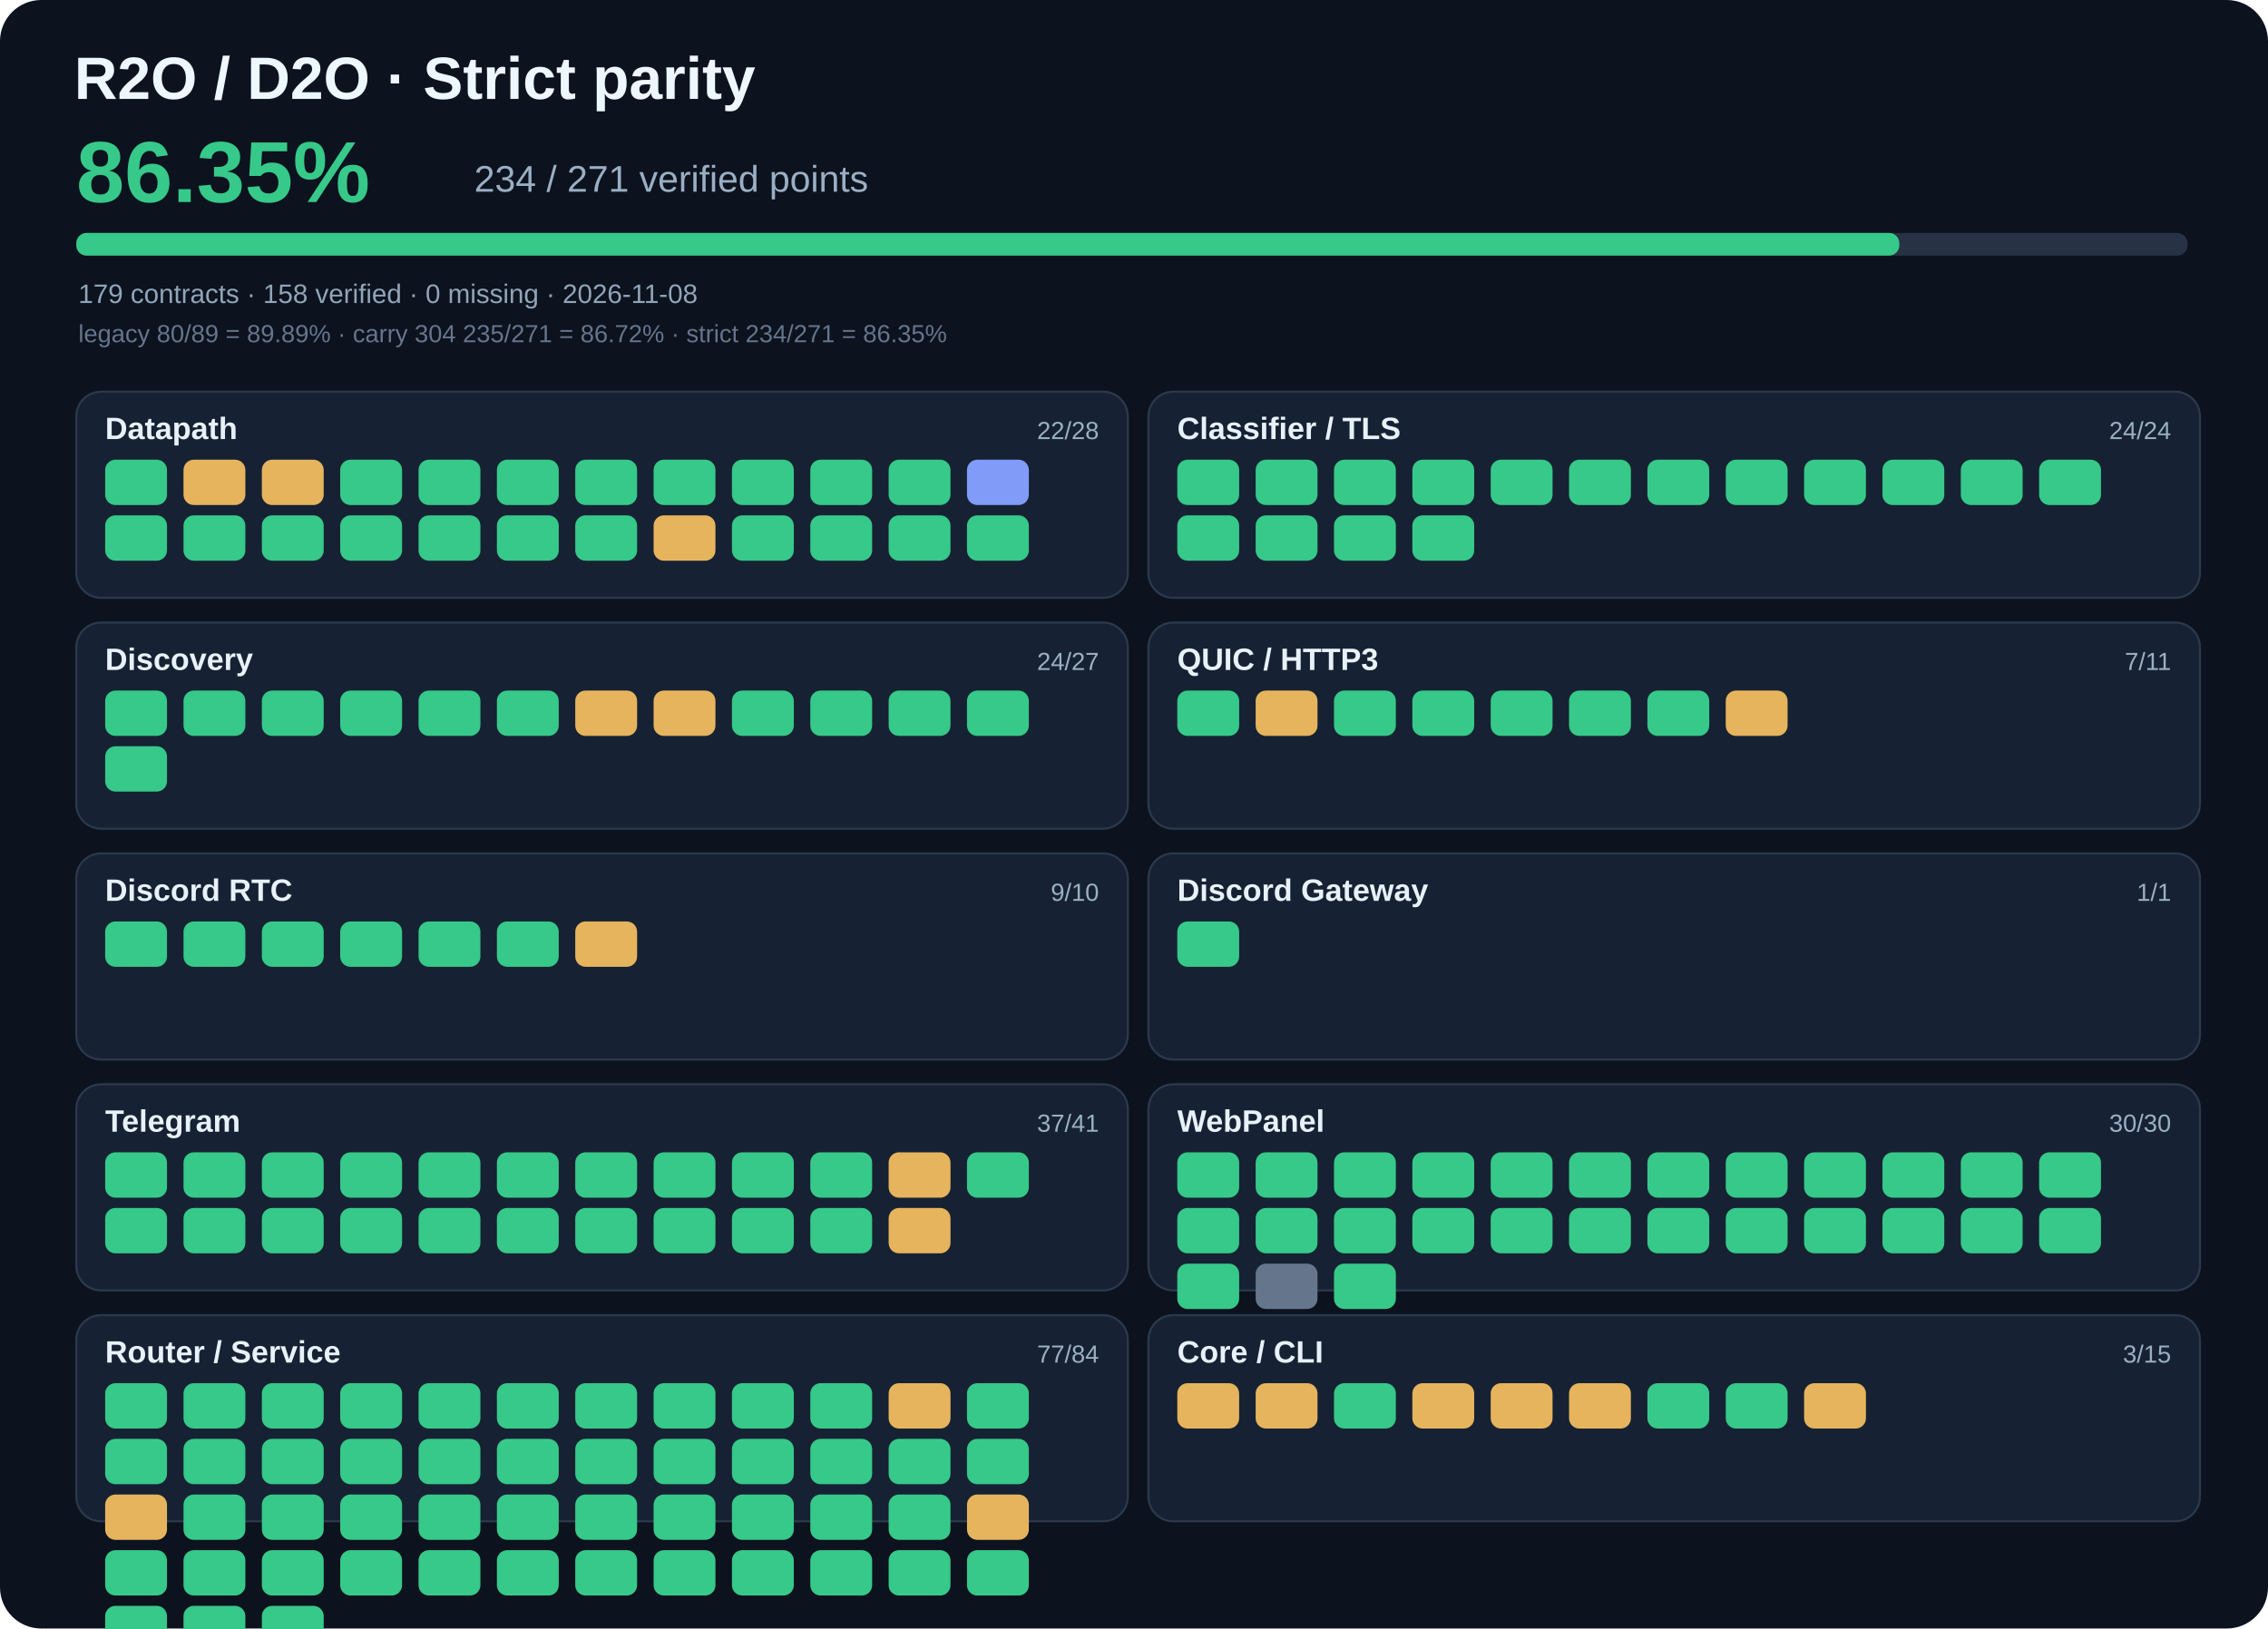
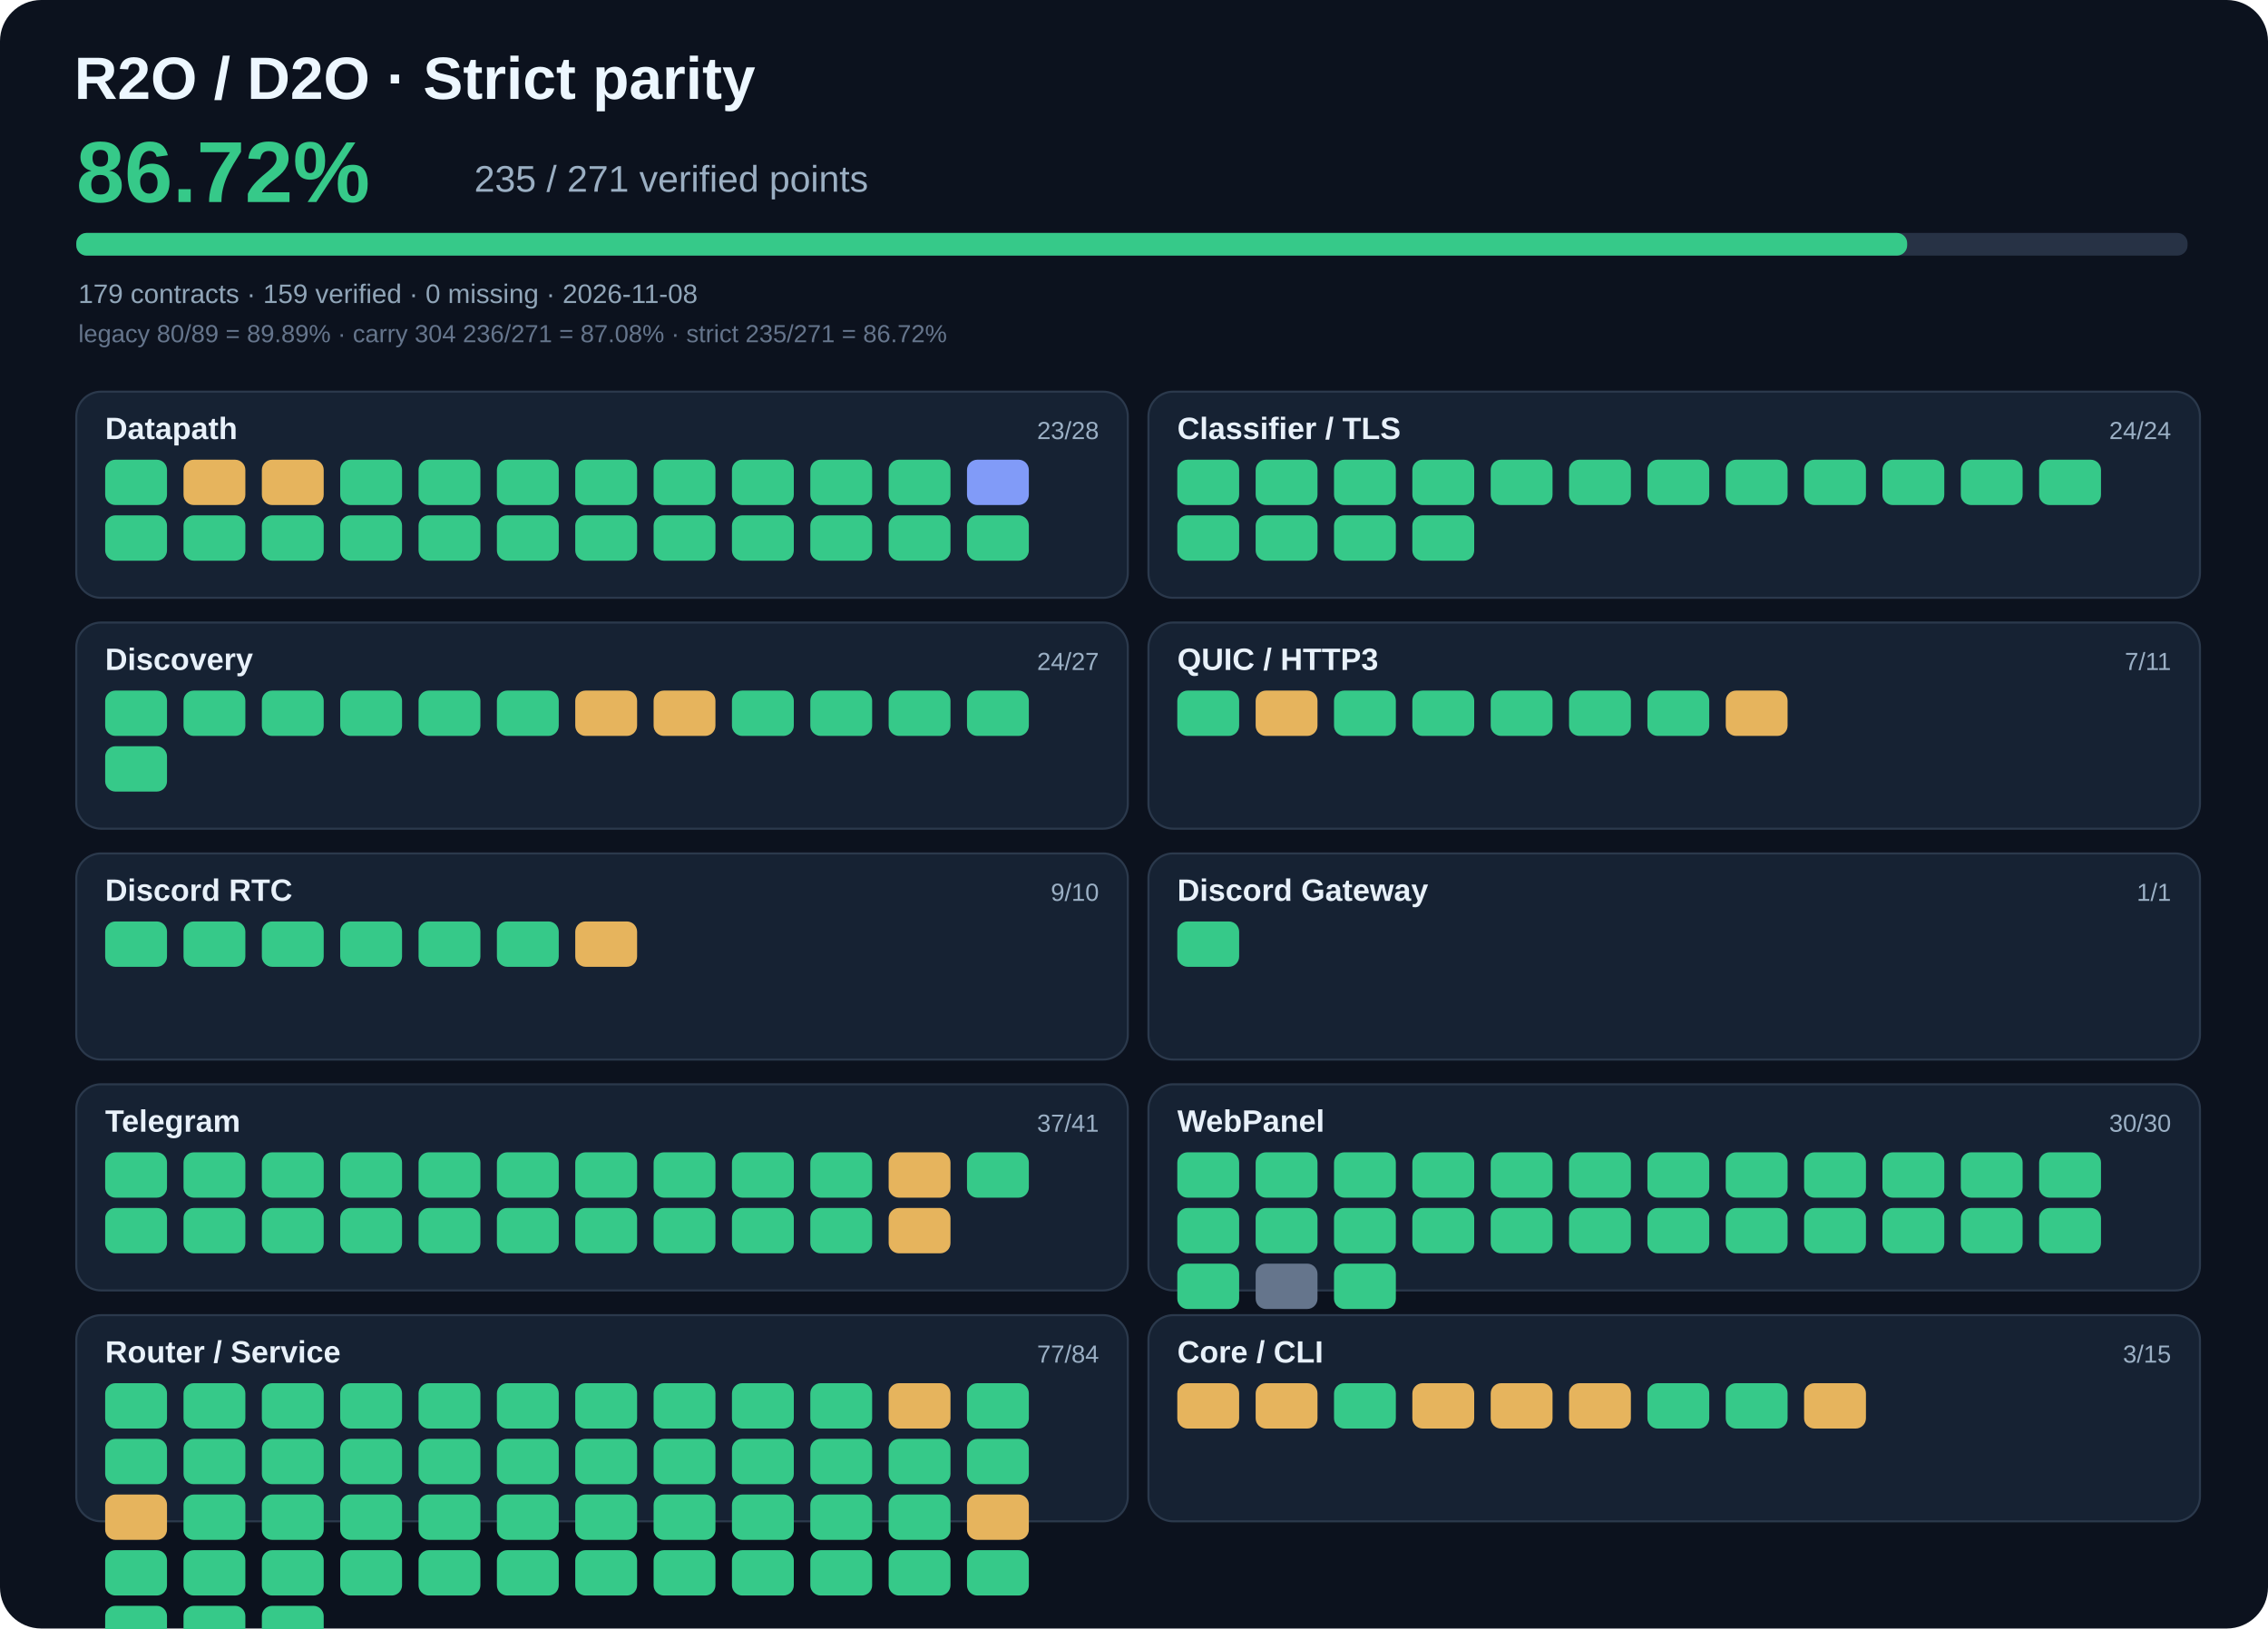
- <svg xmlns="http://www.w3.org/2000/svg" viewBox="0 0 1100 790" width="1100" height="790" role="img" aria-label="R2O strict parity 86.35%">
+ <svg xmlns="http://www.w3.org/2000/svg" viewBox="0 0 1100 790" width="1100" height="790" role="img" aria-label="R2O strict parity 86.72%">
  <rect width="1100" height="790" rx="20" fill="#0c121e" />
  <text x="36" y="48" fill="#edf7ff" font-family="Arial,sans-serif" font-size="29" font-weight="700">R2O / D2O · Strict parity</text>
-   <text x="37" y="98" fill="#36c989" font-family="Arial,sans-serif" font-size="42" font-weight="700">86.35%</text>
-   <text x="230" y="93" fill="#9bafc3" font-family="Arial,sans-serif" font-size="18">234 / 271 verified points</text>
+   <text x="37" y="98" fill="#36c989" font-family="Arial,sans-serif" font-size="42" font-weight="700">86.72%</text>
+   <text x="230" y="93" fill="#9bafc3" font-family="Arial,sans-serif" font-size="18">235 / 271 verified points</text>
  <rect x="37" y="113" width="1024" height="11" rx="5" fill="#273245" />
-   <rect x="37" y="113" width="884.2" height="11" rx="5" fill="#36c989" />
-   <text x="38" y="147" fill="#90a5b8" font-family="Arial,sans-serif" font-size="13">179 contracts · 158 verified · 0 missing · 2026-11-08</text>
-   <text x="38" y="166" fill="#65758c" font-family="Arial,sans-serif" font-size="12">legacy 80/89 = 89.89% · carry 304 235/271 = 86.72% · strict 234/271 = 86.35%</text>
+   <rect x="37" y="113" width="888.0" height="11" rx="5" fill="#36c989" />
+   <text x="38" y="147" fill="#90a5b8" font-family="Arial,sans-serif" font-size="13">179 contracts · 159 verified · 0 missing · 2026-11-08</text>
+   <text x="38" y="166" fill="#65758c" font-family="Arial,sans-serif" font-size="12">legacy 80/89 = 89.89% · carry 304 236/271 = 87.08% · strict 235/271 = 86.72%</text>
  <rect x="37" y="190" width="510" height="100" rx="12" fill="#162233" stroke="#2b394c" />
  <text x="51" y="213" fill="#e8f1fa" font-family="Arial,sans-serif" font-size="15" font-weight="700">Datapath</text>
-   <text x="533" y="213" text-anchor="end" fill="#9bb0c5" font-family="Arial,sans-serif" font-size="12">22/28</text>
+   <text x="533" y="213" text-anchor="end" fill="#9bb0c5" font-family="Arial,sans-serif" font-size="12">23/28</text>
  <rect x="51" y="223" width="30" height="22" rx="5" fill="#36c989" />
  <rect x="89" y="223" width="30" height="22" rx="5" fill="#e6b45d" />
  <rect x="127" y="223" width="30" height="22" rx="5" fill="#e6b45d" />
  <rect x="165" y="223" width="30" height="22" rx="5" fill="#36c989" />
  <rect x="203" y="223" width="30" height="22" rx="5" fill="#36c989" />
  <rect x="241" y="223" width="30" height="22" rx="5" fill="#36c989" />
  <rect x="279" y="223" width="30" height="22" rx="5" fill="#36c989" />
  <rect x="317" y="223" width="30" height="22" rx="5" fill="#36c989" />
  <rect x="355" y="223" width="30" height="22" rx="5" fill="#36c989" />
  <rect x="393" y="223" width="30" height="22" rx="5" fill="#36c989" />
  <rect x="431" y="223" width="30" height="22" rx="5" fill="#36c989" />
  <rect x="469" y="223" width="30" height="22" rx="5" fill="#819bf8" />
  <rect x="51" y="250" width="30" height="22" rx="5" fill="#36c989" />
  <rect x="89" y="250" width="30" height="22" rx="5" fill="#36c989" />
  <rect x="127" y="250" width="30" height="22" rx="5" fill="#36c989" />
  <rect x="165" y="250" width="30" height="22" rx="5" fill="#36c989" />
  <rect x="203" y="250" width="30" height="22" rx="5" fill="#36c989" />
  <rect x="241" y="250" width="30" height="22" rx="5" fill="#36c989" />
  <rect x="279" y="250" width="30" height="22" rx="5" fill="#36c989" />
-   <rect x="317" y="250" width="30" height="22" rx="5" fill="#e6b45d" />
+   <rect x="317" y="250" width="30" height="22" rx="5" fill="#36c989" />
  <rect x="355" y="250" width="30" height="22" rx="5" fill="#36c989" />
  <rect x="393" y="250" width="30" height="22" rx="5" fill="#36c989" />
  <rect x="431" y="250" width="30" height="22" rx="5" fill="#36c989" />
  <rect x="469" y="250" width="30" height="22" rx="5" fill="#36c989" />
  <rect x="557" y="190" width="510" height="100" rx="12" fill="#162233" stroke="#2b394c" />
  <text x="571" y="213" fill="#e8f1fa" font-family="Arial,sans-serif" font-size="15" font-weight="700">Classifier / TLS</text>
  <text x="1053" y="213" text-anchor="end" fill="#9bb0c5" font-family="Arial,sans-serif" font-size="12">24/24</text>
  <rect x="571" y="223" width="30" height="22" rx="5" fill="#36c989" />
  <rect x="609" y="223" width="30" height="22" rx="5" fill="#36c989" />
  <rect x="647" y="223" width="30" height="22" rx="5" fill="#36c989" />
  <rect x="685" y="223" width="30" height="22" rx="5" fill="#36c989" />
  <rect x="723" y="223" width="30" height="22" rx="5" fill="#36c989" />
  <rect x="761" y="223" width="30" height="22" rx="5" fill="#36c989" />
  <rect x="799" y="223" width="30" height="22" rx="5" fill="#36c989" />
  <rect x="837" y="223" width="30" height="22" rx="5" fill="#36c989" />
  <rect x="875" y="223" width="30" height="22" rx="5" fill="#36c989" />
  <rect x="913" y="223" width="30" height="22" rx="5" fill="#36c989" />
  <rect x="951" y="223" width="30" height="22" rx="5" fill="#36c989" />
  <rect x="989" y="223" width="30" height="22" rx="5" fill="#36c989" />
  <rect x="571" y="250" width="30" height="22" rx="5" fill="#36c989" />
  <rect x="609" y="250" width="30" height="22" rx="5" fill="#36c989" />
  <rect x="647" y="250" width="30" height="22" rx="5" fill="#36c989" />
  <rect x="685" y="250" width="30" height="22" rx="5" fill="#36c989" />
  <rect x="37" y="302" width="510" height="100" rx="12" fill="#162233" stroke="#2b394c" />
  <text x="51" y="325" fill="#e8f1fa" font-family="Arial,sans-serif" font-size="15" font-weight="700">Discovery</text>
  <text x="533" y="325" text-anchor="end" fill="#9bb0c5" font-family="Arial,sans-serif" font-size="12">24/27</text>
  <rect x="51" y="335" width="30" height="22" rx="5" fill="#36c989" />
  <rect x="89" y="335" width="30" height="22" rx="5" fill="#36c989" />
  <rect x="127" y="335" width="30" height="22" rx="5" fill="#36c989" />
  <rect x="165" y="335" width="30" height="22" rx="5" fill="#36c989" />
  <rect x="203" y="335" width="30" height="22" rx="5" fill="#36c989" />
  <rect x="241" y="335" width="30" height="22" rx="5" fill="#36c989" />
  <rect x="279" y="335" width="30" height="22" rx="5" fill="#e6b45d" />
  <rect x="317" y="335" width="30" height="22" rx="5" fill="#e6b45d" />
  <rect x="355" y="335" width="30" height="22" rx="5" fill="#36c989" />
  <rect x="393" y="335" width="30" height="22" rx="5" fill="#36c989" />
  <rect x="431" y="335" width="30" height="22" rx="5" fill="#36c989" />
  <rect x="469" y="335" width="30" height="22" rx="5" fill="#36c989" />
  <rect x="51" y="362" width="30" height="22" rx="5" fill="#36c989" />
  <rect x="557" y="302" width="510" height="100" rx="12" fill="#162233" stroke="#2b394c" />
  <text x="571" y="325" fill="#e8f1fa" font-family="Arial,sans-serif" font-size="15" font-weight="700">QUIC / HTTP3</text>
  <text x="1053" y="325" text-anchor="end" fill="#9bb0c5" font-family="Arial,sans-serif" font-size="12">7/11</text>
  <rect x="571" y="335" width="30" height="22" rx="5" fill="#36c989" />
  <rect x="609" y="335" width="30" height="22" rx="5" fill="#e6b45d" />
  <rect x="647" y="335" width="30" height="22" rx="5" fill="#36c989" />
  <rect x="685" y="335" width="30" height="22" rx="5" fill="#36c989" />
  <rect x="723" y="335" width="30" height="22" rx="5" fill="#36c989" />
  <rect x="761" y="335" width="30" height="22" rx="5" fill="#36c989" />
  <rect x="799" y="335" width="30" height="22" rx="5" fill="#36c989" />
  <rect x="837" y="335" width="30" height="22" rx="5" fill="#e6b45d" />
  <rect x="37" y="414" width="510" height="100" rx="12" fill="#162233" stroke="#2b394c" />
  <text x="51" y="437" fill="#e8f1fa" font-family="Arial,sans-serif" font-size="15" font-weight="700">Discord RTC</text>
  <text x="533" y="437" text-anchor="end" fill="#9bb0c5" font-family="Arial,sans-serif" font-size="12">9/10</text>
  <rect x="51" y="447" width="30" height="22" rx="5" fill="#36c989" />
  <rect x="89" y="447" width="30" height="22" rx="5" fill="#36c989" />
  <rect x="127" y="447" width="30" height="22" rx="5" fill="#36c989" />
  <rect x="165" y="447" width="30" height="22" rx="5" fill="#36c989" />
  <rect x="203" y="447" width="30" height="22" rx="5" fill="#36c989" />
  <rect x="241" y="447" width="30" height="22" rx="5" fill="#36c989" />
  <rect x="279" y="447" width="30" height="22" rx="5" fill="#e6b45d" />
  <rect x="557" y="414" width="510" height="100" rx="12" fill="#162233" stroke="#2b394c" />
  <text x="571" y="437" fill="#e8f1fa" font-family="Arial,sans-serif" font-size="15" font-weight="700">Discord Gateway</text>
  <text x="1053" y="437" text-anchor="end" fill="#9bb0c5" font-family="Arial,sans-serif" font-size="12">1/1</text>
  <rect x="571" y="447" width="30" height="22" rx="5" fill="#36c989" />
  <rect x="37" y="526" width="510" height="100" rx="12" fill="#162233" stroke="#2b394c" />
  <text x="51" y="549" fill="#e8f1fa" font-family="Arial,sans-serif" font-size="15" font-weight="700">Telegram</text>
  <text x="533" y="549" text-anchor="end" fill="#9bb0c5" font-family="Arial,sans-serif" font-size="12">37/41</text>
  <rect x="51" y="559" width="30" height="22" rx="5" fill="#36c989" />
  <rect x="89" y="559" width="30" height="22" rx="5" fill="#36c989" />
  <rect x="127" y="559" width="30" height="22" rx="5" fill="#36c989" />
  <rect x="165" y="559" width="30" height="22" rx="5" fill="#36c989" />
  <rect x="203" y="559" width="30" height="22" rx="5" fill="#36c989" />
  <rect x="241" y="559" width="30" height="22" rx="5" fill="#36c989" />
  <rect x="279" y="559" width="30" height="22" rx="5" fill="#36c989" />
  <rect x="317" y="559" width="30" height="22" rx="5" fill="#36c989" />
  <rect x="355" y="559" width="30" height="22" rx="5" fill="#36c989" />
  <rect x="393" y="559" width="30" height="22" rx="5" fill="#36c989" />
  <rect x="431" y="559" width="30" height="22" rx="5" fill="#e6b45d" />
  <rect x="469" y="559" width="30" height="22" rx="5" fill="#36c989" />
  <rect x="51" y="586" width="30" height="22" rx="5" fill="#36c989" />
  <rect x="89" y="586" width="30" height="22" rx="5" fill="#36c989" />
  <rect x="127" y="586" width="30" height="22" rx="5" fill="#36c989" />
  <rect x="165" y="586" width="30" height="22" rx="5" fill="#36c989" />
  <rect x="203" y="586" width="30" height="22" rx="5" fill="#36c989" />
  <rect x="241" y="586" width="30" height="22" rx="5" fill="#36c989" />
  <rect x="279" y="586" width="30" height="22" rx="5" fill="#36c989" />
  <rect x="317" y="586" width="30" height="22" rx="5" fill="#36c989" />
  <rect x="355" y="586" width="30" height="22" rx="5" fill="#36c989" />
  <rect x="393" y="586" width="30" height="22" rx="5" fill="#36c989" />
  <rect x="431" y="586" width="30" height="22" rx="5" fill="#e6b45d" />
  <rect x="557" y="526" width="510" height="100" rx="12" fill="#162233" stroke="#2b394c" />
  <text x="571" y="549" fill="#e8f1fa" font-family="Arial,sans-serif" font-size="15" font-weight="700">WebPanel</text>
  <text x="1053" y="549" text-anchor="end" fill="#9bb0c5" font-family="Arial,sans-serif" font-size="12">30/30</text>
  <rect x="571" y="559" width="30" height="22" rx="5" fill="#36c989" />
  <rect x="609" y="559" width="30" height="22" rx="5" fill="#36c989" />
  <rect x="647" y="559" width="30" height="22" rx="5" fill="#36c989" />
  <rect x="685" y="559" width="30" height="22" rx="5" fill="#36c989" />
  <rect x="723" y="559" width="30" height="22" rx="5" fill="#36c989" />
  <rect x="761" y="559" width="30" height="22" rx="5" fill="#36c989" />
  <rect x="799" y="559" width="30" height="22" rx="5" fill="#36c989" />
  <rect x="837" y="559" width="30" height="22" rx="5" fill="#36c989" />
  <rect x="875" y="559" width="30" height="22" rx="5" fill="#36c989" />
  <rect x="913" y="559" width="30" height="22" rx="5" fill="#36c989" />
  <rect x="951" y="559" width="30" height="22" rx="5" fill="#36c989" />
  <rect x="989" y="559" width="30" height="22" rx="5" fill="#36c989" />
  <rect x="571" y="586" width="30" height="22" rx="5" fill="#36c989" />
  <rect x="609" y="586" width="30" height="22" rx="5" fill="#36c989" />
  <rect x="647" y="586" width="30" height="22" rx="5" fill="#36c989" />
  <rect x="685" y="586" width="30" height="22" rx="5" fill="#36c989" />
  <rect x="723" y="586" width="30" height="22" rx="5" fill="#36c989" />
  <rect x="761" y="586" width="30" height="22" rx="5" fill="#36c989" />
  <rect x="799" y="586" width="30" height="22" rx="5" fill="#36c989" />
  <rect x="837" y="586" width="30" height="22" rx="5" fill="#36c989" />
  <rect x="875" y="586" width="30" height="22" rx="5" fill="#36c989" />
  <rect x="913" y="586" width="30" height="22" rx="5" fill="#36c989" />
  <rect x="951" y="586" width="30" height="22" rx="5" fill="#36c989" />
  <rect x="989" y="586" width="30" height="22" rx="5" fill="#36c989" />
  <rect x="571" y="613" width="30" height="22" rx="5" fill="#36c989" />
  <rect x="609" y="613" width="30" height="22" rx="5" fill="#65758c" />
  <rect x="647" y="613" width="30" height="22" rx="5" fill="#36c989" />
  <rect x="37" y="638" width="510" height="100" rx="12" fill="#162233" stroke="#2b394c" />
  <text x="51" y="661" fill="#e8f1fa" font-family="Arial,sans-serif" font-size="15" font-weight="700">Router / Service</text>
  <text x="533" y="661" text-anchor="end" fill="#9bb0c5" font-family="Arial,sans-serif" font-size="12">77/84</text>
  <rect x="51" y="671" width="30" height="22" rx="5" fill="#36c989" />
  <rect x="89" y="671" width="30" height="22" rx="5" fill="#36c989" />
  <rect x="127" y="671" width="30" height="22" rx="5" fill="#36c989" />
  <rect x="165" y="671" width="30" height="22" rx="5" fill="#36c989" />
  <rect x="203" y="671" width="30" height="22" rx="5" fill="#36c989" />
  <rect x="241" y="671" width="30" height="22" rx="5" fill="#36c989" />
  <rect x="279" y="671" width="30" height="22" rx="5" fill="#36c989" />
  <rect x="317" y="671" width="30" height="22" rx="5" fill="#36c989" />
  <rect x="355" y="671" width="30" height="22" rx="5" fill="#36c989" />
  <rect x="393" y="671" width="30" height="22" rx="5" fill="#36c989" />
  <rect x="431" y="671" width="30" height="22" rx="5" fill="#e6b45d" />
  <rect x="469" y="671" width="30" height="22" rx="5" fill="#36c989" />
  <rect x="51" y="698" width="30" height="22" rx="5" fill="#36c989" />
  <rect x="89" y="698" width="30" height="22" rx="5" fill="#36c989" />
  <rect x="127" y="698" width="30" height="22" rx="5" fill="#36c989" />
  <rect x="165" y="698" width="30" height="22" rx="5" fill="#36c989" />
  <rect x="203" y="698" width="30" height="22" rx="5" fill="#36c989" />
  <rect x="241" y="698" width="30" height="22" rx="5" fill="#36c989" />
  <rect x="279" y="698" width="30" height="22" rx="5" fill="#36c989" />
  <rect x="317" y="698" width="30" height="22" rx="5" fill="#36c989" />
  <rect x="355" y="698" width="30" height="22" rx="5" fill="#36c989" />
  <rect x="393" y="698" width="30" height="22" rx="5" fill="#36c989" />
  <rect x="431" y="698" width="30" height="22" rx="5" fill="#36c989" />
  <rect x="469" y="698" width="30" height="22" rx="5" fill="#36c989" />
  <rect x="51" y="725" width="30" height="22" rx="5" fill="#e6b45d" />
  <rect x="89" y="725" width="30" height="22" rx="5" fill="#36c989" />
  <rect x="127" y="725" width="30" height="22" rx="5" fill="#36c989" />
  <rect x="165" y="725" width="30" height="22" rx="5" fill="#36c989" />
  <rect x="203" y="725" width="30" height="22" rx="5" fill="#36c989" />
  <rect x="241" y="725" width="30" height="22" rx="5" fill="#36c989" />
  <rect x="279" y="725" width="30" height="22" rx="5" fill="#36c989" />
  <rect x="317" y="725" width="30" height="22" rx="5" fill="#36c989" />
  <rect x="355" y="725" width="30" height="22" rx="5" fill="#36c989" />
  <rect x="393" y="725" width="30" height="22" rx="5" fill="#36c989" />
  <rect x="431" y="725" width="30" height="22" rx="5" fill="#36c989" />
  <rect x="469" y="725" width="30" height="22" rx="5" fill="#e6b45d" />
  <rect x="51" y="752" width="30" height="22" rx="5" fill="#36c989" />
  <rect x="89" y="752" width="30" height="22" rx="5" fill="#36c989" />
  <rect x="127" y="752" width="30" height="22" rx="5" fill="#36c989" />
  <rect x="165" y="752" width="30" height="22" rx="5" fill="#36c989" />
  <rect x="203" y="752" width="30" height="22" rx="5" fill="#36c989" />
  <rect x="241" y="752" width="30" height="22" rx="5" fill="#36c989" />
  <rect x="279" y="752" width="30" height="22" rx="5" fill="#36c989" />
  <rect x="317" y="752" width="30" height="22" rx="5" fill="#36c989" />
  <rect x="355" y="752" width="30" height="22" rx="5" fill="#36c989" />
  <rect x="393" y="752" width="30" height="22" rx="5" fill="#36c989" />
  <rect x="431" y="752" width="30" height="22" rx="5" fill="#36c989" />
  <rect x="469" y="752" width="30" height="22" rx="5" fill="#36c989" />
  <rect x="51" y="779" width="30" height="22" rx="5" fill="#36c989" />
  <rect x="89" y="779" width="30" height="22" rx="5" fill="#36c989" />
  <rect x="127" y="779" width="30" height="22" rx="5" fill="#36c989" />
  <rect x="557" y="638" width="510" height="100" rx="12" fill="#162233" stroke="#2b394c" />
  <text x="571" y="661" fill="#e8f1fa" font-family="Arial,sans-serif" font-size="15" font-weight="700">Core / CLI</text>
  <text x="1053" y="661" text-anchor="end" fill="#9bb0c5" font-family="Arial,sans-serif" font-size="12">3/15</text>
  <rect x="571" y="671" width="30" height="22" rx="5" fill="#e6b45d" />
  <rect x="609" y="671" width="30" height="22" rx="5" fill="#e6b45d" />
  <rect x="647" y="671" width="30" height="22" rx="5" fill="#36c989" />
  <rect x="685" y="671" width="30" height="22" rx="5" fill="#e6b45d" />
  <rect x="723" y="671" width="30" height="22" rx="5" fill="#e6b45d" />
  <rect x="761" y="671" width="30" height="22" rx="5" fill="#e6b45d" />
  <rect x="799" y="671" width="30" height="22" rx="5" fill="#36c989" />
  <rect x="837" y="671" width="30" height="22" rx="5" fill="#36c989" />
  <rect x="875" y="671" width="30" height="22" rx="5" fill="#e6b45d" />
</svg>
